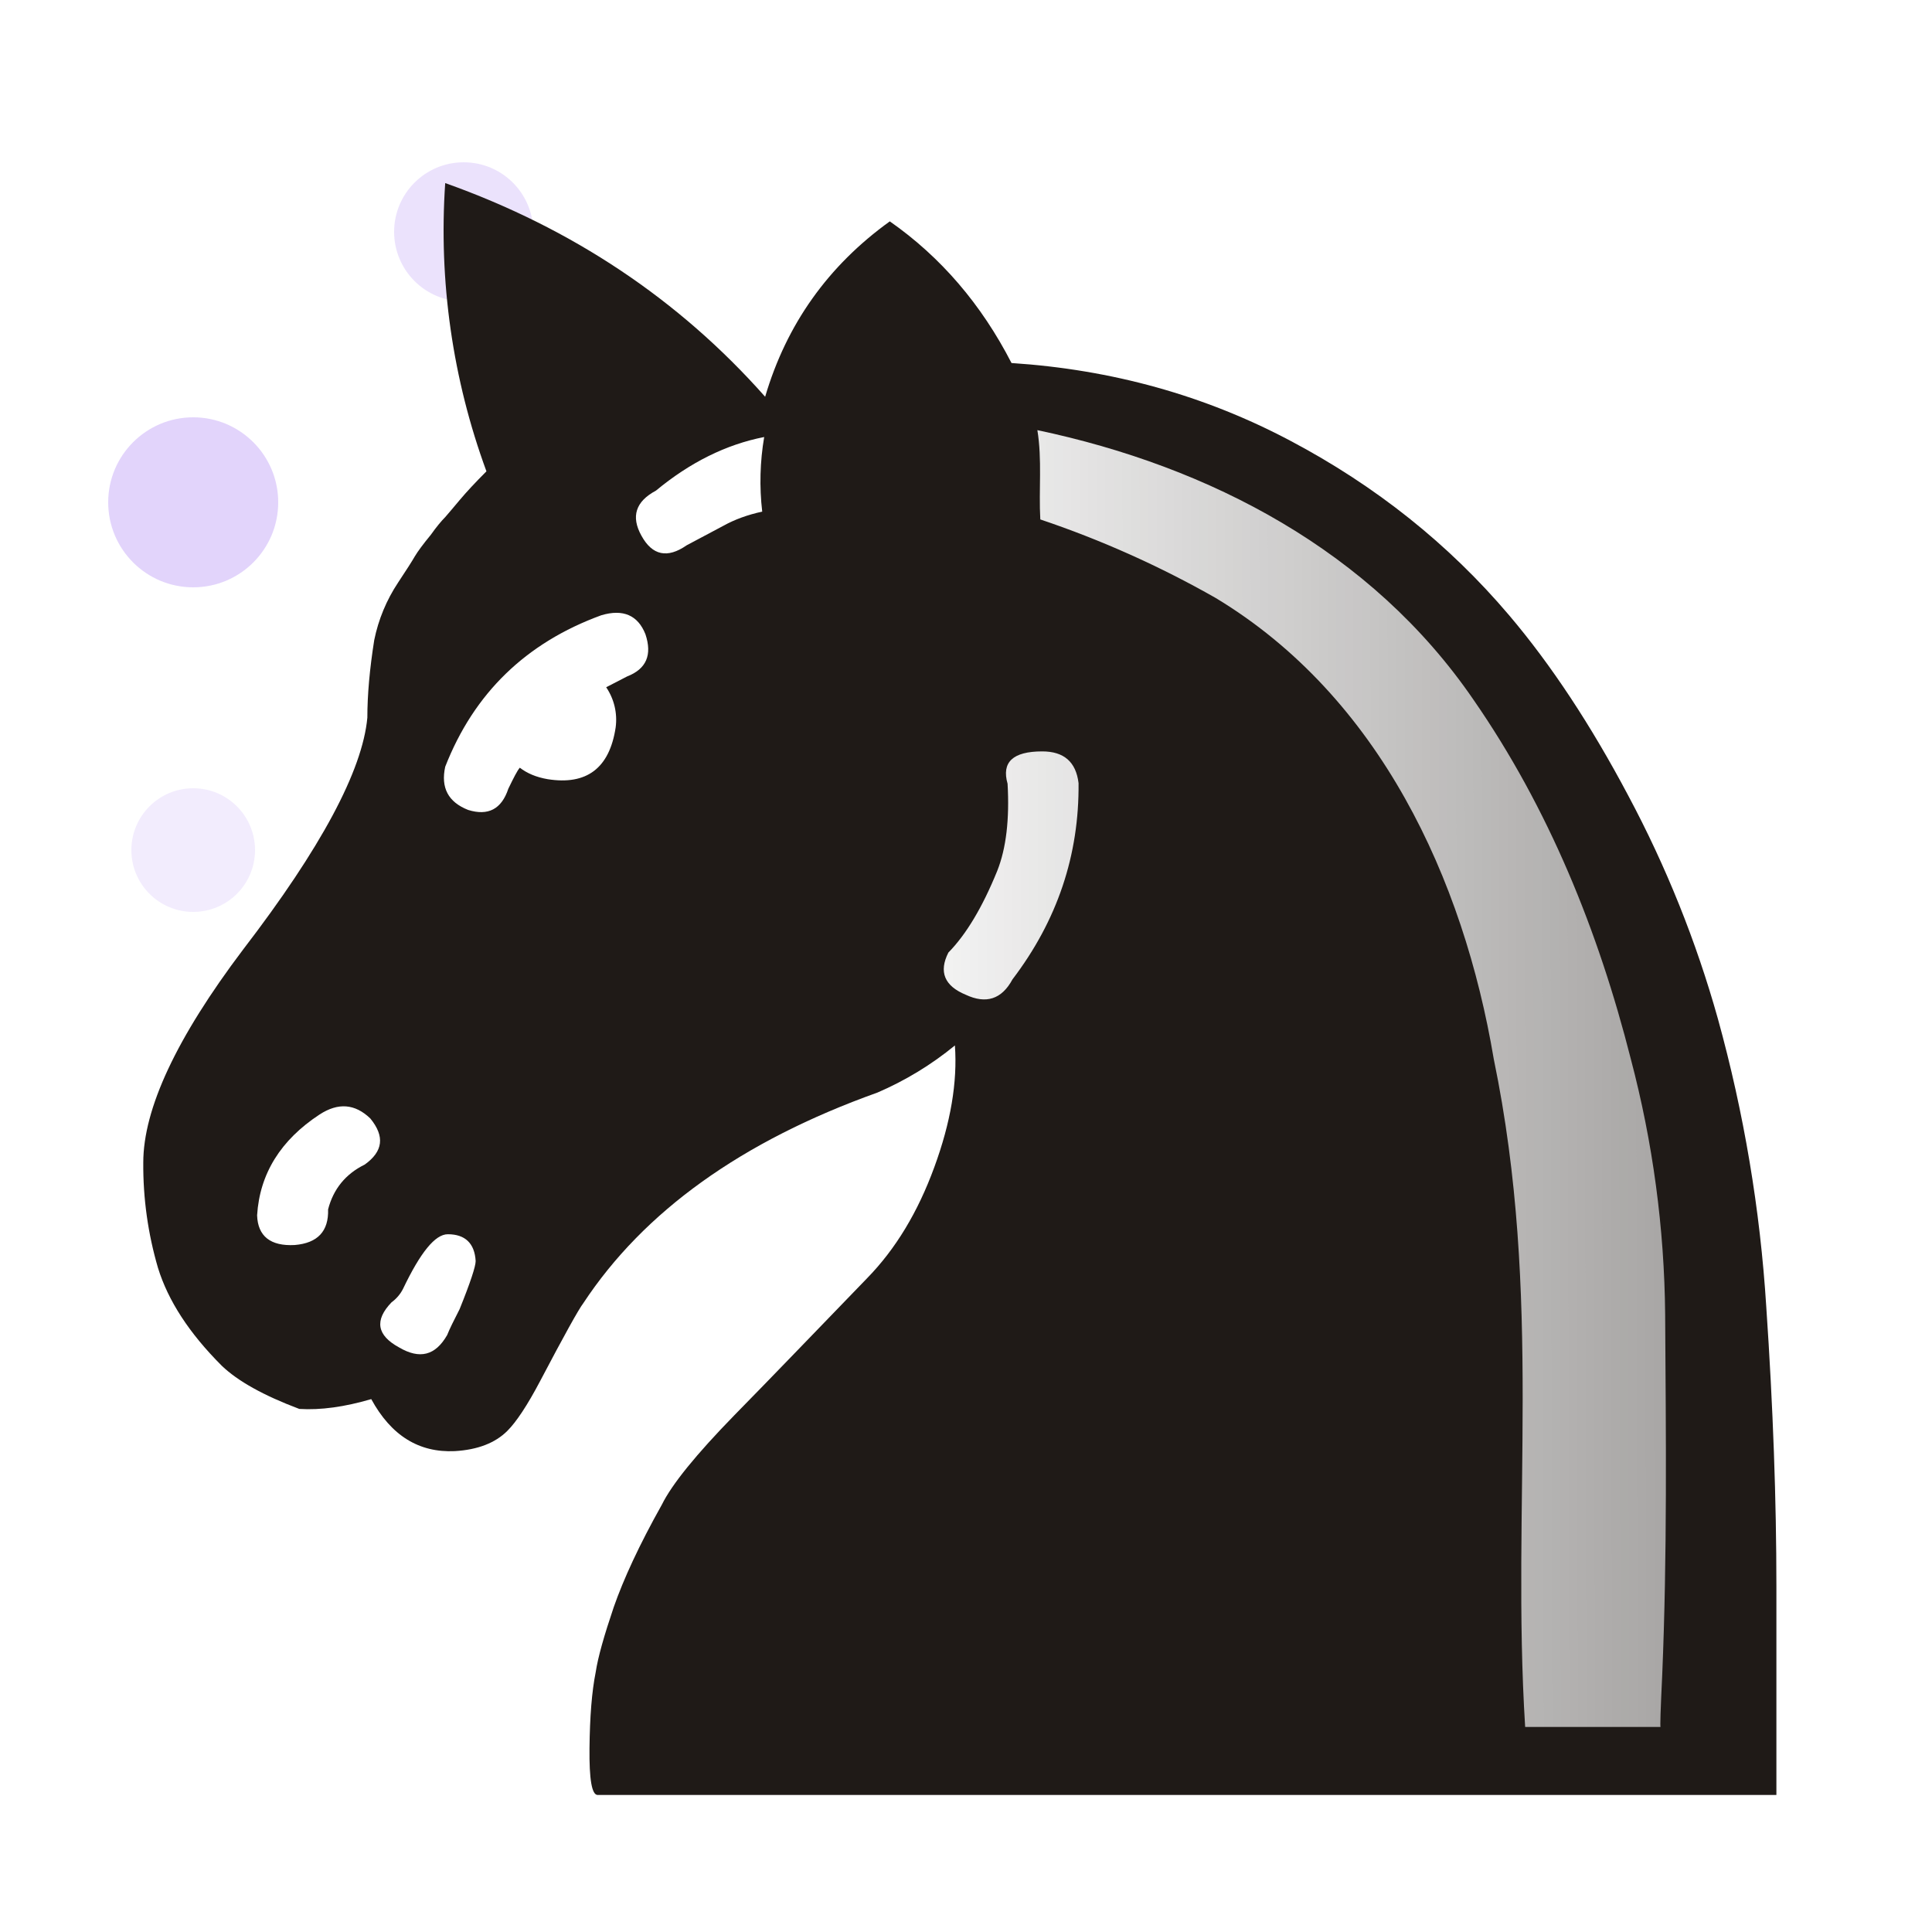
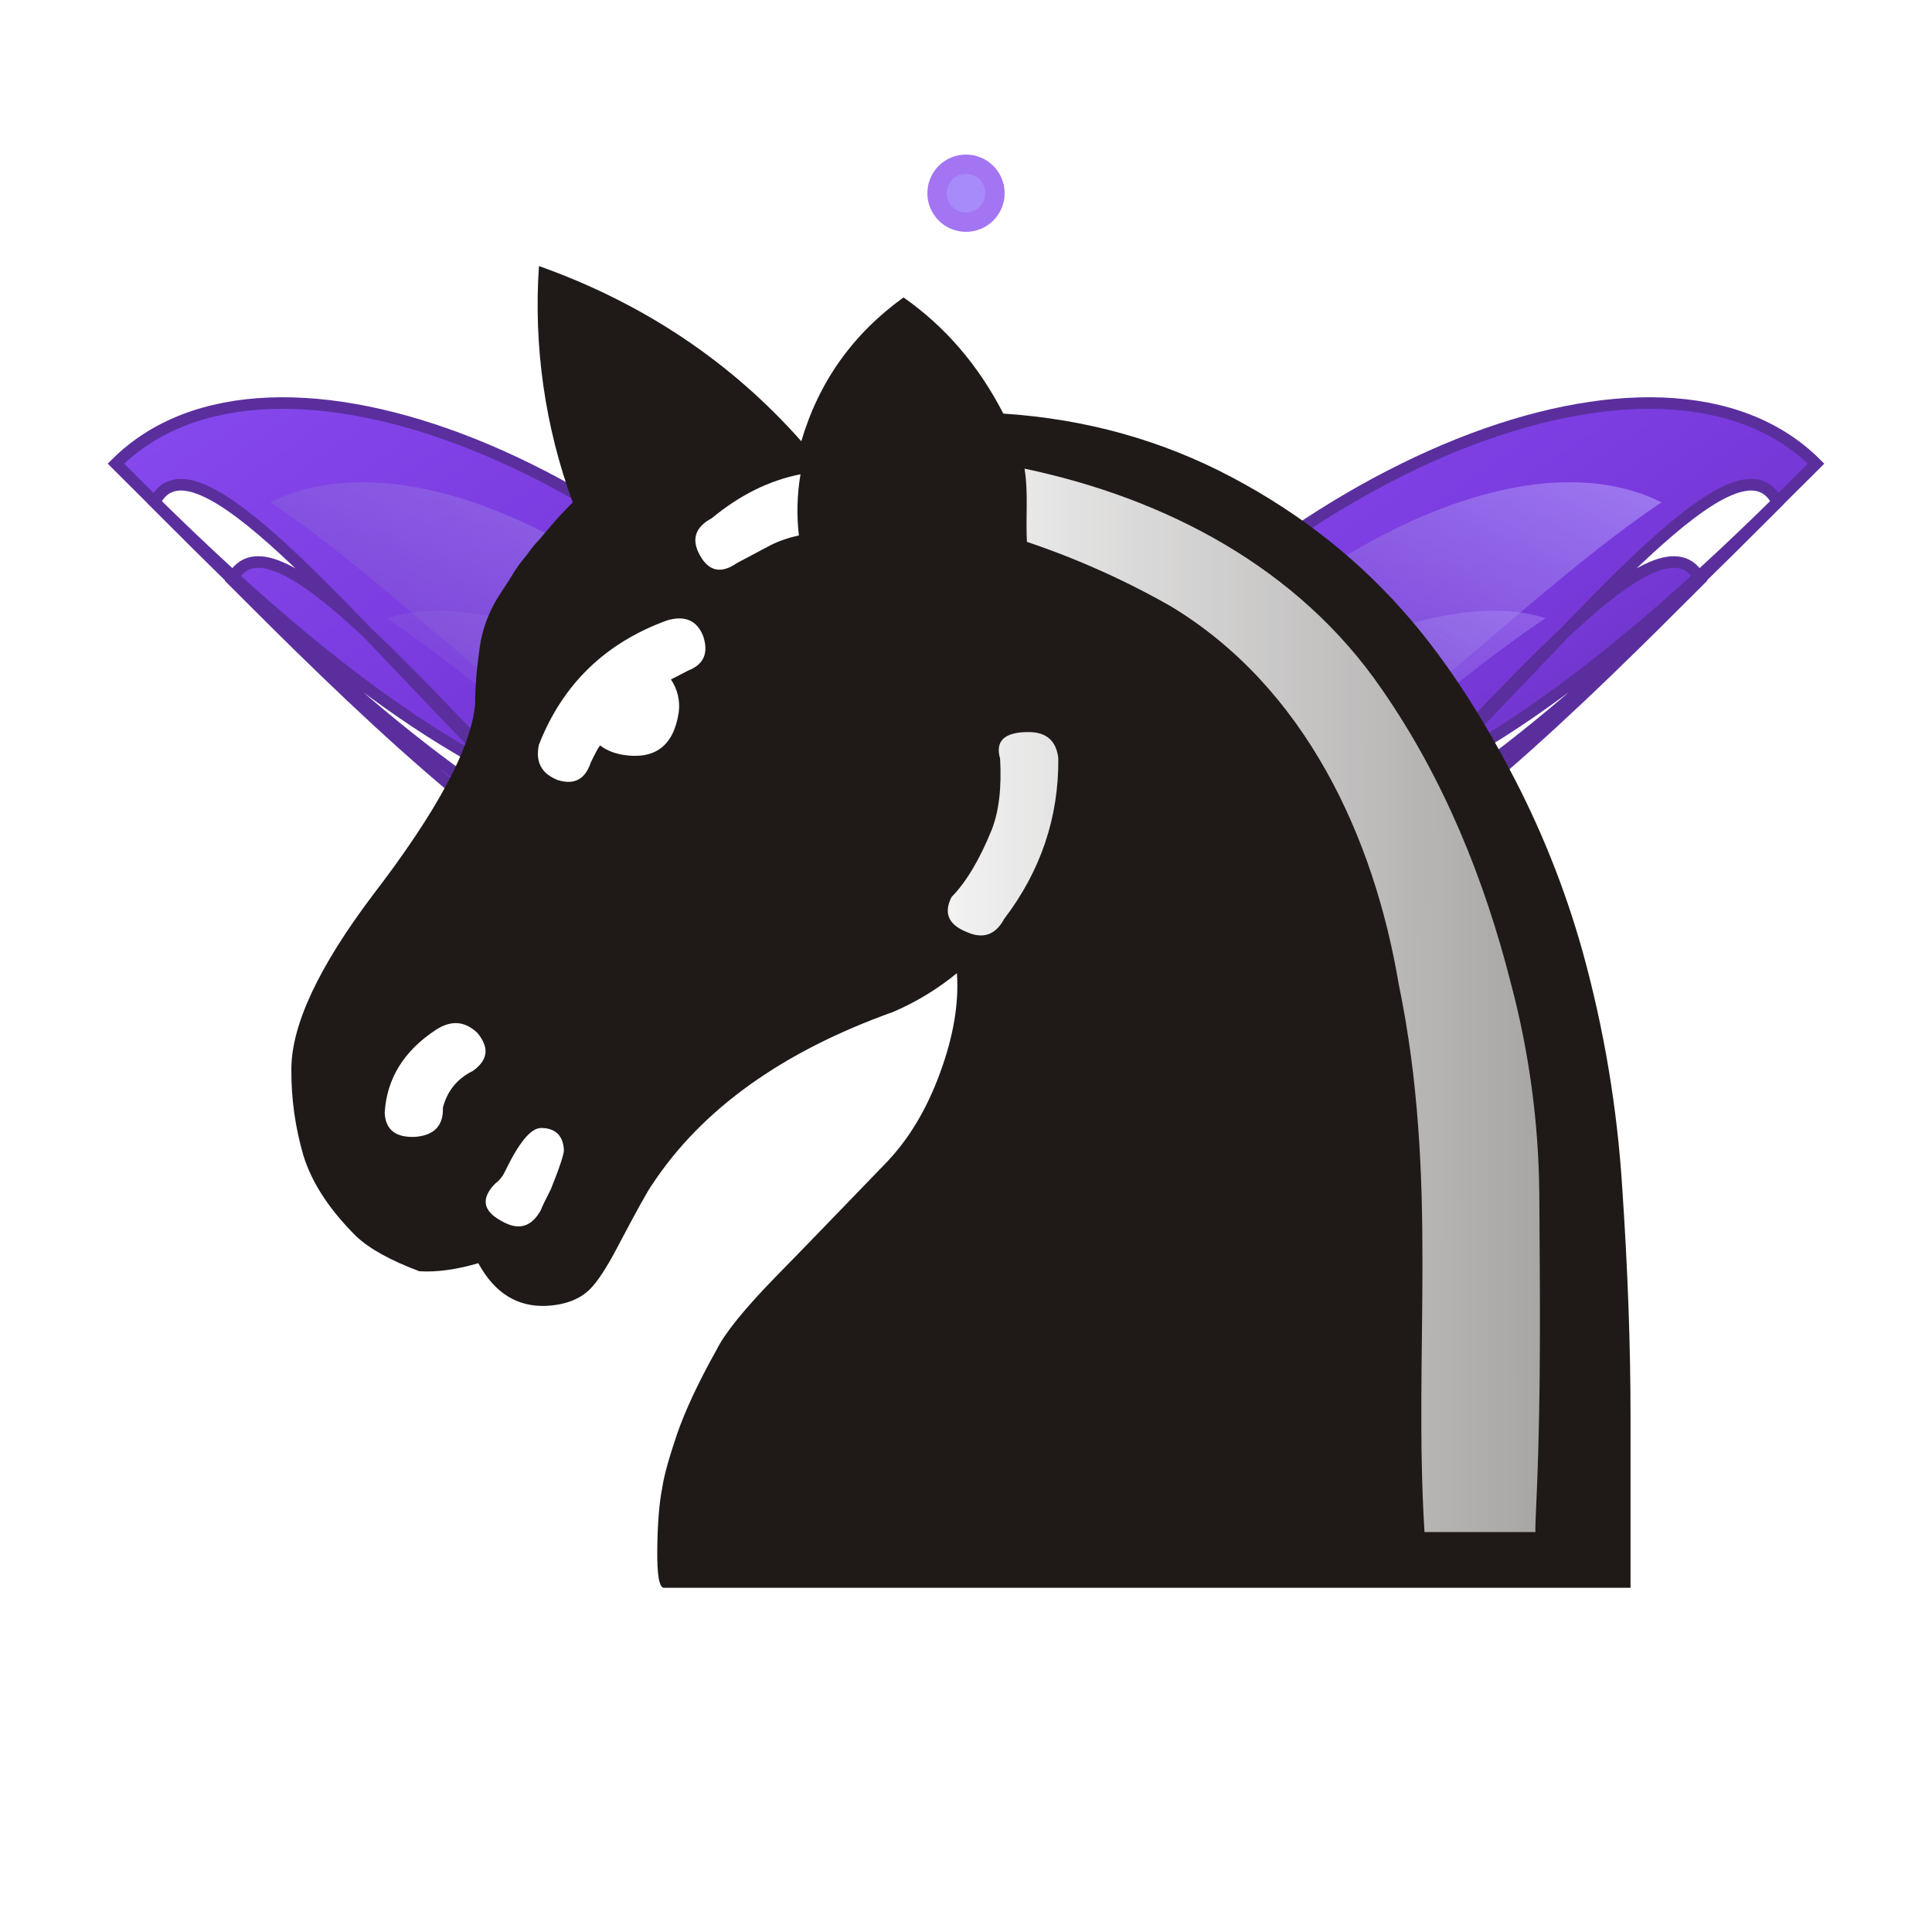
- <svg xmlns="http://www.w3.org/2000/svg" clip-rule="evenodd" fill-rule="evenodd" height="50mm" image-rendering="optimizeQuality" shape-rendering="geometricPrecision" viewBox="0 0 50 50" width="50mm">
+ <svg xmlns="http://www.w3.org/2000/svg" viewBox="0 0 50 50" width="50mm" height="50mm" clip-rule="evenodd" fill-rule="evenodd" image-rendering="optimizeQuality" shape-rendering="geometricPrecision">
  <defs>
-     <linearGradient id="a" gradientUnits="userSpaceOnUse" x1="21.253" x2="77.641" y1="37.592" y2="37.469">
+     <linearGradient id="bPg-body" gradientUnits="userSpaceOnUse" x1="21.25" x2="77.64" y1="37.6" y2="37.5">
      <stop offset="0" stop-color="#fff" />
      <stop offset="1" stop-color="#fff" stop-opacity="0" />
    </linearGradient>
+     <linearGradient id="bPg-wing" x1="0" y1="0" x2="1" y2="1">
+       <stop offset="0" stop-color="#7c3aed" />
+       <stop offset="0.5" stop-color="#6d28d9" />
+       <stop offset="1" stop-color="#4c1d95" />
+     </linearGradient>
+     <linearGradient id="bPg-wing2" x1="1" y1="0" x2="0" y2="1">
+       <stop offset="0" stop-color="#a78bfa" stop-opacity="0.7" />
+       <stop offset="1" stop-color="#5b21b6" stop-opacity="0.3" />
+     </linearGradient>
  </defs>
-   <circle cx="5" cy="13" r="2.2" fill="#7c3aed" opacity="0.22" />
-   <circle cx="12" cy="6" r="1.8" fill="#7c3aed" opacity="0.15" />
-   <circle cx="5" cy="22" r="1.6" fill="#7c3aed" opacity="0.1" />
-   <path d="M26.178 9.395c2.6.17 5.004.838 7.222 2.015 2.21 1.169 4.098 2.676 5.656 4.513 1.092 1.287 2.117 2.845 3.082 4.665a28.684 28.684 0 0 1 2.32 5.774 36.511 36.511 0 0 1 1.253 7.46c.177 2.599.262 5.012.262 7.23v5.402H15.468c-.153 0-.22-.407-.212-1.21.009-.814.06-1.466.16-1.965.06-.398.221-.957.467-1.685.254-.728.66-1.609 1.244-2.65.263-.534.89-1.304 1.88-2.32.999-1.016 2.133-2.201 3.429-3.539.745-.762 1.32-1.719 1.744-2.879.423-1.151.601-2.201.533-3.15a8.37 8.37 0 0 1-2.006 1.22c-3.505 1.253-6.045 3.073-7.612 5.452-.118.153-.49.822-1.117 2.015-.33.627-.618 1.059-.847 1.287-.313.314-.77.491-1.363.525-.923.043-1.643-.398-2.16-1.346-.693.203-1.312.288-1.862.254-.923-.347-1.592-.72-2.006-1.117-.847-.847-1.389-1.685-1.651-2.532a9.43 9.43 0 0 1-.381-2.726c0-1.389.855-3.226 2.582-5.512 2.015-2.625 3.09-4.631 3.217-6.003 0-.593.06-1.261.178-2.007a4.198 4.198 0 0 1 .618-1.49c.22-.33.364-.558.432-.677.076-.127.212-.313.415-.559.144-.203.27-.355.372-.457.093-.11.22-.254.373-.44.178-.212.406-.457.694-.745a18.06 18.06 0 0 1-1.067-7.46c3.285 1.169 6.054 3.015 8.28 5.53.551-1.872 1.626-3.387 3.226-4.539 1.321.923 2.371 2.15 3.15 3.666z" fill="#1f1a17" />
-   <path d="M15.688 17.786l.542-.28c.5-.194.652-.559.474-1.092-.195-.491-.576-.66-1.143-.491-1.947.711-3.294 2.015-4.039 3.92-.118.542.076.914.593 1.118.516.16.864-.017 1.041-.55.136-.28.229-.466.297-.543.186.144.423.246.72.297 1.007.16 1.6-.28 1.76-1.338a1.498 1.498 0 0 0-.245-1.041zM11.573 34.55c.06-.153.17-.373.322-.67.28-.693.415-1.108.415-1.244-.026-.457-.271-.694-.72-.694-.33 0-.711.474-1.16 1.414a.97.97 0 0 1-.296.347c-.449.466-.381.855.194 1.168.534.314.94.212 1.245-.321zm14.63-9.204c1.16-1.524 1.728-3.217 1.71-5.08-.067-.55-.38-.82-.94-.82-.761 0-1.057.279-.897.837.051.915-.033 1.668-.27 2.261-.382.94-.805 1.643-1.262 2.108-.254.5-.102.864.449 1.092.525.246.931.119 1.21-.398zM19.726 13.24a6.798 6.798 0 0 1 .051-1.93c-.99.194-1.922.66-2.802 1.388-.525.28-.652.67-.373 1.169.28.508.67.592 1.169.245.347-.186.669-.355.956-.508.288-.16.618-.28 1-.364zm23.25 31.454c-.017 0 0-.449.042-1.346.131-3.108.096-6.221.076-9.33a26.837 26.837 0 0 0-.889-6.613c-.84-3.31-2.124-6.485-4.072-9.297-2.634-3.845-6.814-6.033-11.286-6.976.126.766.033 1.54.076 2.311a25.82 25.82 0 0 1 4.538 2.032c4.241 2.555 6.414 7.276 7.197 11.93 1.272 6.154.453 11.557.813 17.289zM9.439 30.139c.475-.34.525-.729.144-1.194-.398-.381-.83-.415-1.312-.102-1.007.66-1.55 1.533-1.617 2.608.017.542.347.804.974.77.592-.05.88-.355.863-.922.136-.525.449-.915.948-1.16z" fill="url(#a)" />
-   <path d="M41 4 A5 5 0 1 1 41 14 A3.2 3.2 0 1 0 41 4 Z" fill="#7c3aed" fill-rule="evenodd" opacity="0.88" />
+   <g transform="translate(25,22)" opacity="0.92">
+     <path d="M-2,-2 C-8,-10 -18,-14 -22,-10 C-20,-8 -16,-4 -12,-2 C-16,-6 -20,-11 -21,-9 C-18,-6 -14,-2 -10,0 C-14,-4 -18,-9 -19,-7 C-16,-4 -12,0 -8,2 C-6,3 -4,2 -2,0 Z" fill="url(#bPg-wing)" stroke="#4c1d95" stroke-width="0.3" />
+     <path d="M-3,-1 C-7,-7 -14,-11 -18,-9 C-15,-7 -11,-3 -8,-1 Z" fill="url(#bPg-wing2)" />
+     <path d="M-3,0 C-6,-4 -12,-7 -15,-6 C-12,-4 -9,-1 -6,1 Z" fill="url(#bPg-wing2)" opacity="0.6" />
+     <path d="M2,-2 C8,-10 18,-14 22,-10 C20,-8 16,-4 12,-2 C16,-6 20,-11 21,-9 C18,-6 14,-2 10,0 C14,-4 18,-9 19,-7 C16,-4 12,0 8,2 C6,3 4,2 2,0 Z" fill="url(#bPg-wing)" stroke="#4c1d95" stroke-width="0.3" />
+     <path d="M3,-1 C7,-7 14,-11 18,-9 C15,-7 11,-3 8,-1 Z" fill="url(#bPg-wing2)" />
+     <path d="M3,0 C6,-4 12,-7 15,-6 C12,-4 9,-1 6,1 Z" fill="url(#bPg-wing2)" opacity="0.6" />
+   </g>
+   <g transform="translate(4.5,3) scale(0.82)">
+     <path d="M26.178 9.395c2.6.17 5.004.838 7.222 2.015 2.21 1.169 4.098 2.676 5.656 4.513 1.092 1.287 2.117 2.845 3.082 4.665a28.684 28.684 0 0 1 2.32 5.774 36.511 36.511 0 0 1 1.253 7.46c.177 2.599.262 5.012.262 7.23v5.402H15.468c-.153 0-.22-.407-.212-1.21.009-.814.06-1.466.16-1.965.06-.398.221-.957.467-1.685.254-.728.66-1.609 1.244-2.65.263-.534.89-1.304 1.88-2.32.999-1.016 2.133-2.201 3.429-3.539.745-.762 1.32-1.719 1.744-2.879.423-1.151.601-2.201.533-3.15a8.37 8.37 0 0 1-2.006 1.22c-3.505 1.253-6.045 3.073-7.612 5.452-.118.153-.49.822-1.117 2.015-.33.627-.618 1.059-.847 1.287-.313.314-.77.491-1.363.525-.923.043-1.643-.398-2.16-1.346-.693.203-1.312.288-1.862.254-.923-.347-1.592-.72-2.006-1.117-.847-.847-1.389-1.685-1.651-2.532a9.43 9.43 0 0 1-.381-2.726c0-1.389.855-3.226 2.582-5.512 2.015-2.625 3.09-4.631 3.217-6.003 0-.593.06-1.261.178-2.007a4.198 4.198 0 0 1 .618-1.49c.22-.33.364-.558.432-.677.076-.127.212-.313.415-.559.144-.203.27-.355.372-.457.093-.11.22-.254.373-.44.178-.212.406-.457.694-.745a18.06 18.06 0 0 1-1.067-7.46c3.285 1.169 6.054 3.015 8.28 5.53.551-1.872 1.626-3.387 3.226-4.539 1.321.923 2.371 2.15 3.15 3.666z" fill="#1f1a17" />
+     <path d="M15.688 17.786l.542-.28c.5-.194.652-.559.474-1.092-.195-.491-.576-.66-1.143-.491-1.947.711-3.294 2.015-4.039 3.92-.118.542.076.914.593 1.118.516.16.864-.017 1.041-.55.136-.28.229-.466.297-.543.186.144.423.246.72.297 1.007.16 1.6-.28 1.76-1.338a1.498 1.498 0 0 0-.245-1.041zM11.573 34.55c.06-.153.17-.373.322-.67.28-.693.415-1.108.415-1.244-.026-.457-.271-.694-.72-.694-.33 0-.711.474-1.16 1.414a.97.97 0 0 1-.296.347c-.449.466-.381.855.194 1.168.534.314.94.212 1.245-.321zm14.63-9.204c1.16-1.524 1.728-3.217 1.71-5.08-.067-.55-.38-.82-.94-.82-.761 0-1.057.279-.897.837.051.915-.033 1.668-.27 2.261-.382.94-.805 1.643-1.262 2.108-.254.5-.102.864.449 1.092.525.246.931.119 1.21-.398zM19.726 13.24a6.798 6.798 0 0 1 .051-1.93c-.99.194-1.922.66-2.802 1.388-.525.28-.652.67-.373 1.169.28.508.67.592 1.169.245.347-.186.669-.355.956-.508.288-.16.618-.28 1-.364zm23.25 31.454c-.017 0 0-.449.042-1.346.131-3.108.096-6.221.076-9.33a26.837 26.837 0 0 0-.889-6.613c-.84-3.31-2.124-6.485-4.072-9.297-2.634-3.845-6.814-6.033-11.286-6.976.126.766.033 1.54.076 2.311a25.82 25.82 0 0 1 4.538 2.032c4.241 2.555 6.414 7.276 7.197 11.93 1.272 6.154.453 11.557.813 17.289zM9.439 30.139c.475-.34.525-.729.144-1.194-.398-.381-.83-.415-1.312-.102-1.007.66-1.55 1.533-1.617 2.608.017.542.347.804.974.77.592-.05.88-.355.863-.922.136-.525.449-.915.948-1.16z" fill="url(#bPg-body)" />
+   </g>
+   <circle cx="25" cy="5" r="1" fill="#7c3aed" opacity="0.7" />
+   <circle cx="25" cy="5" r="0.5" fill="#a78bfa" />
</svg>
